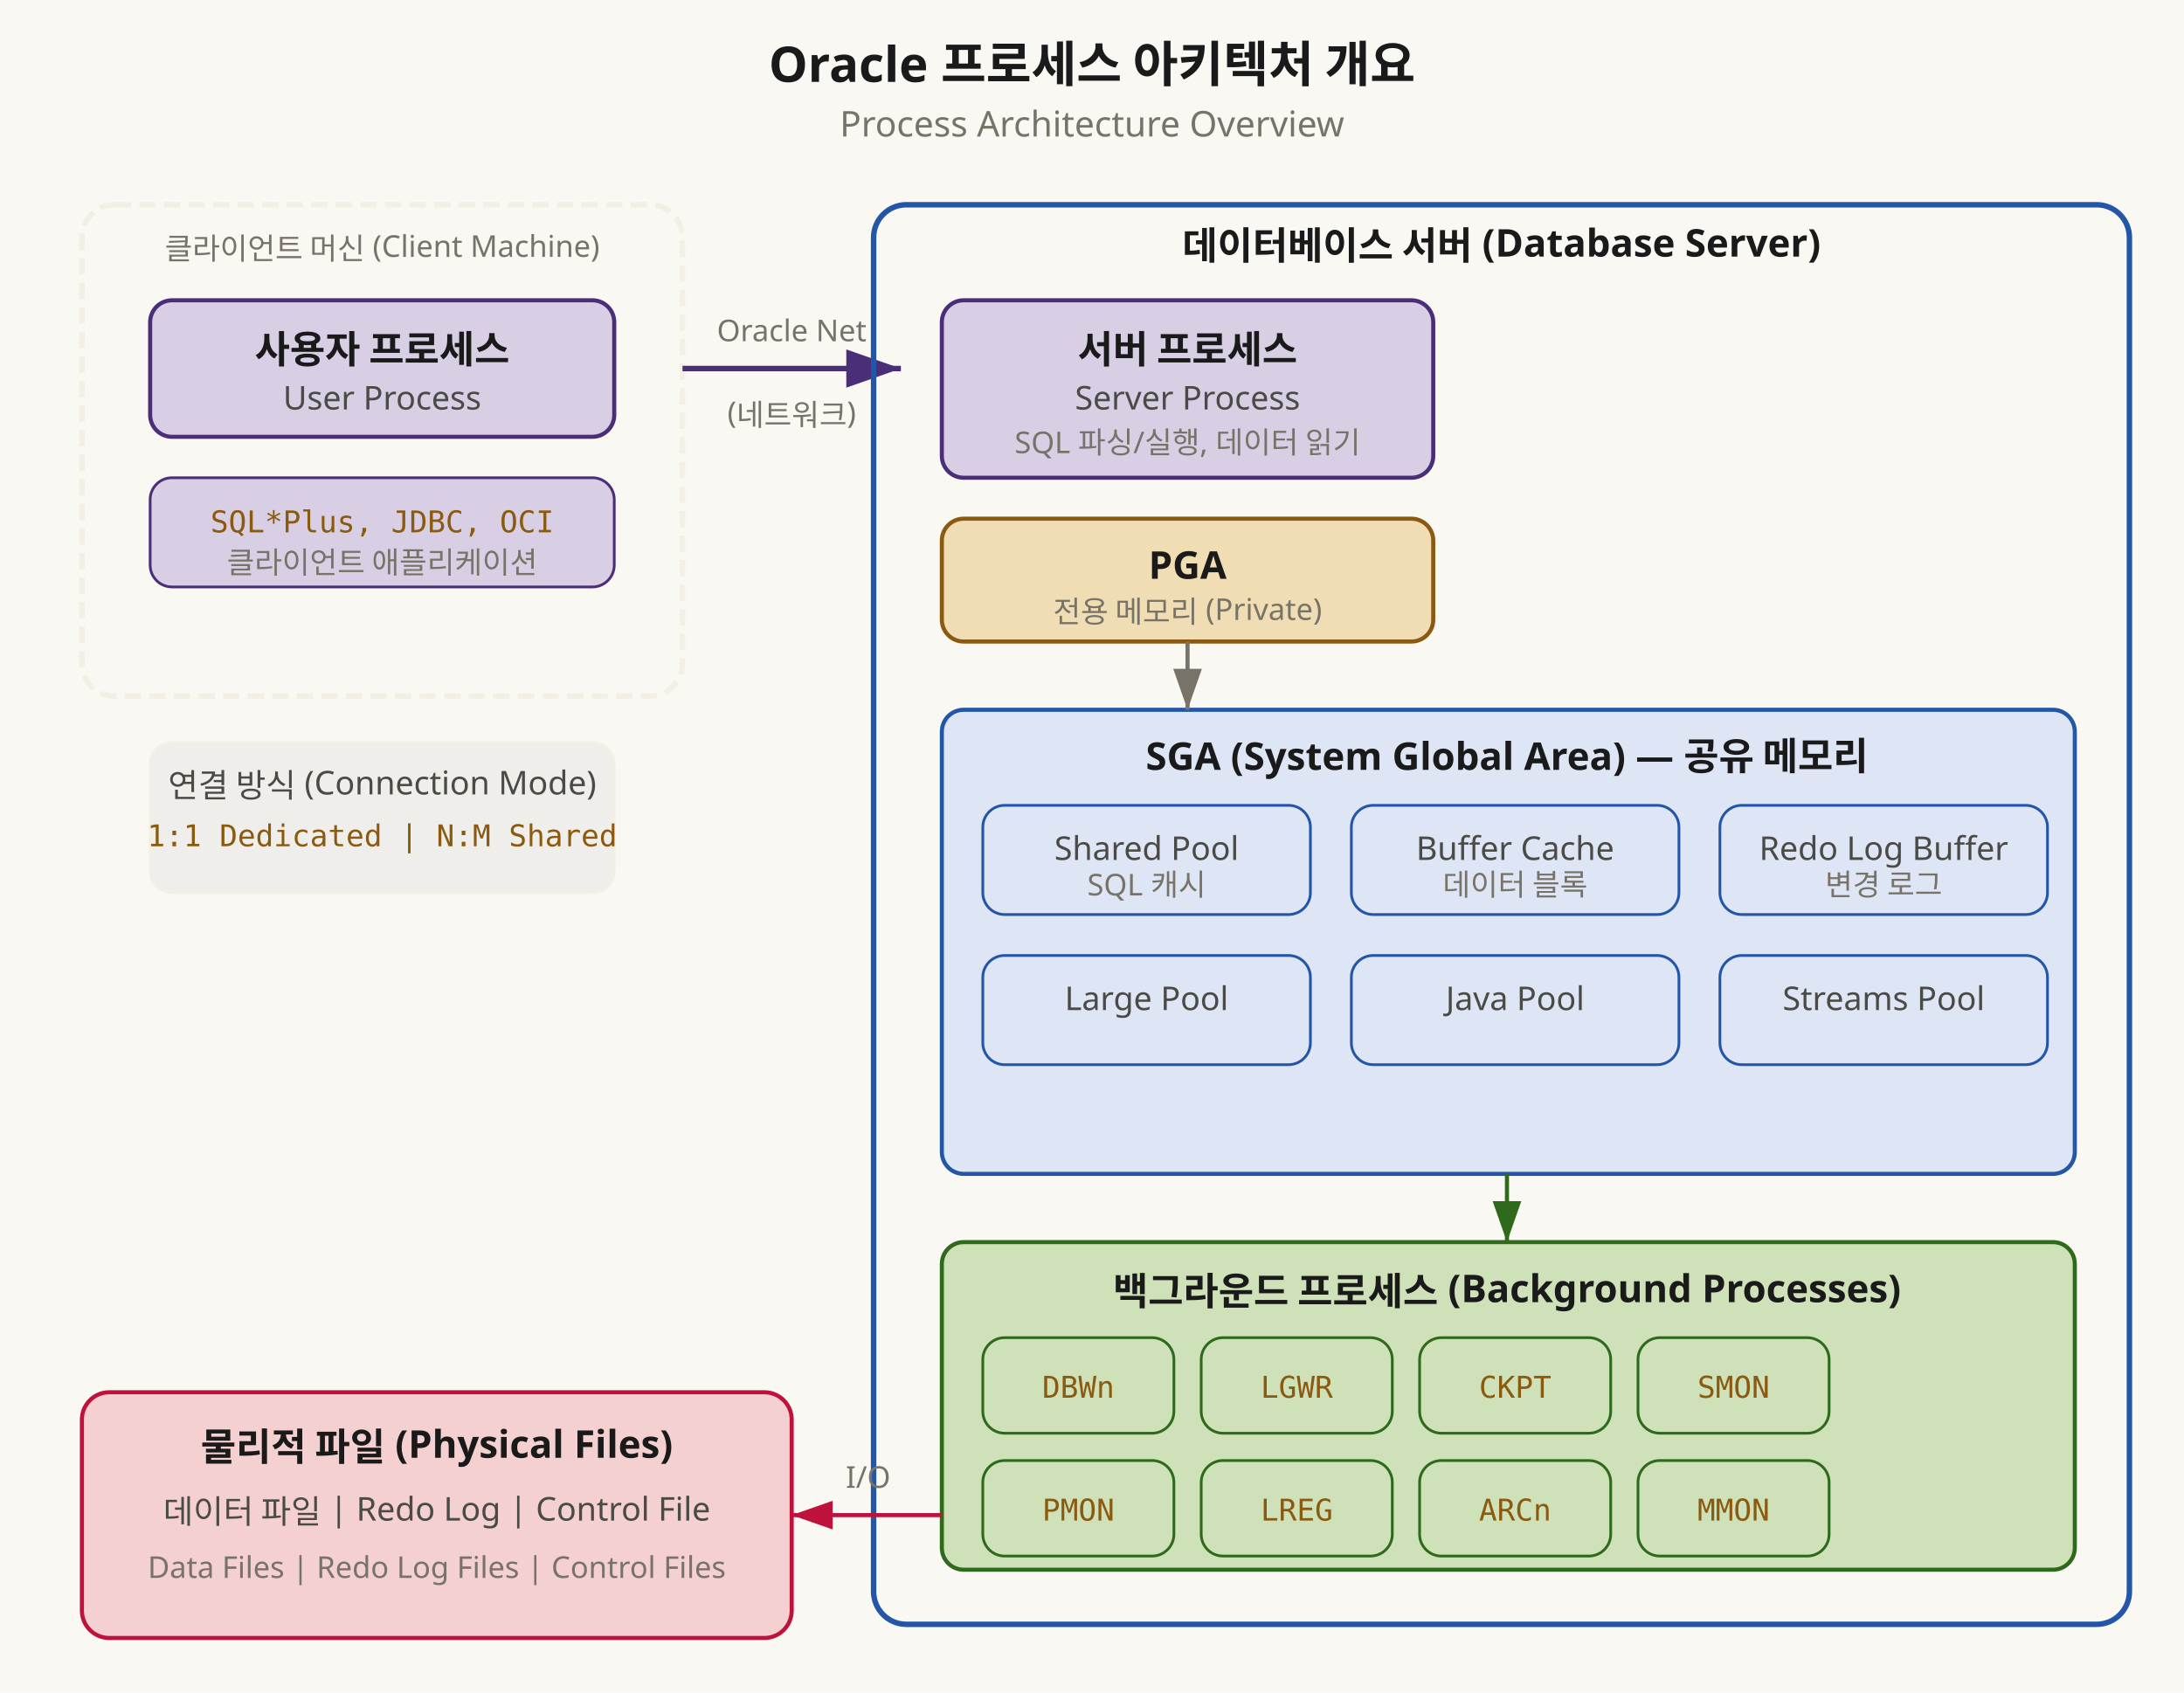
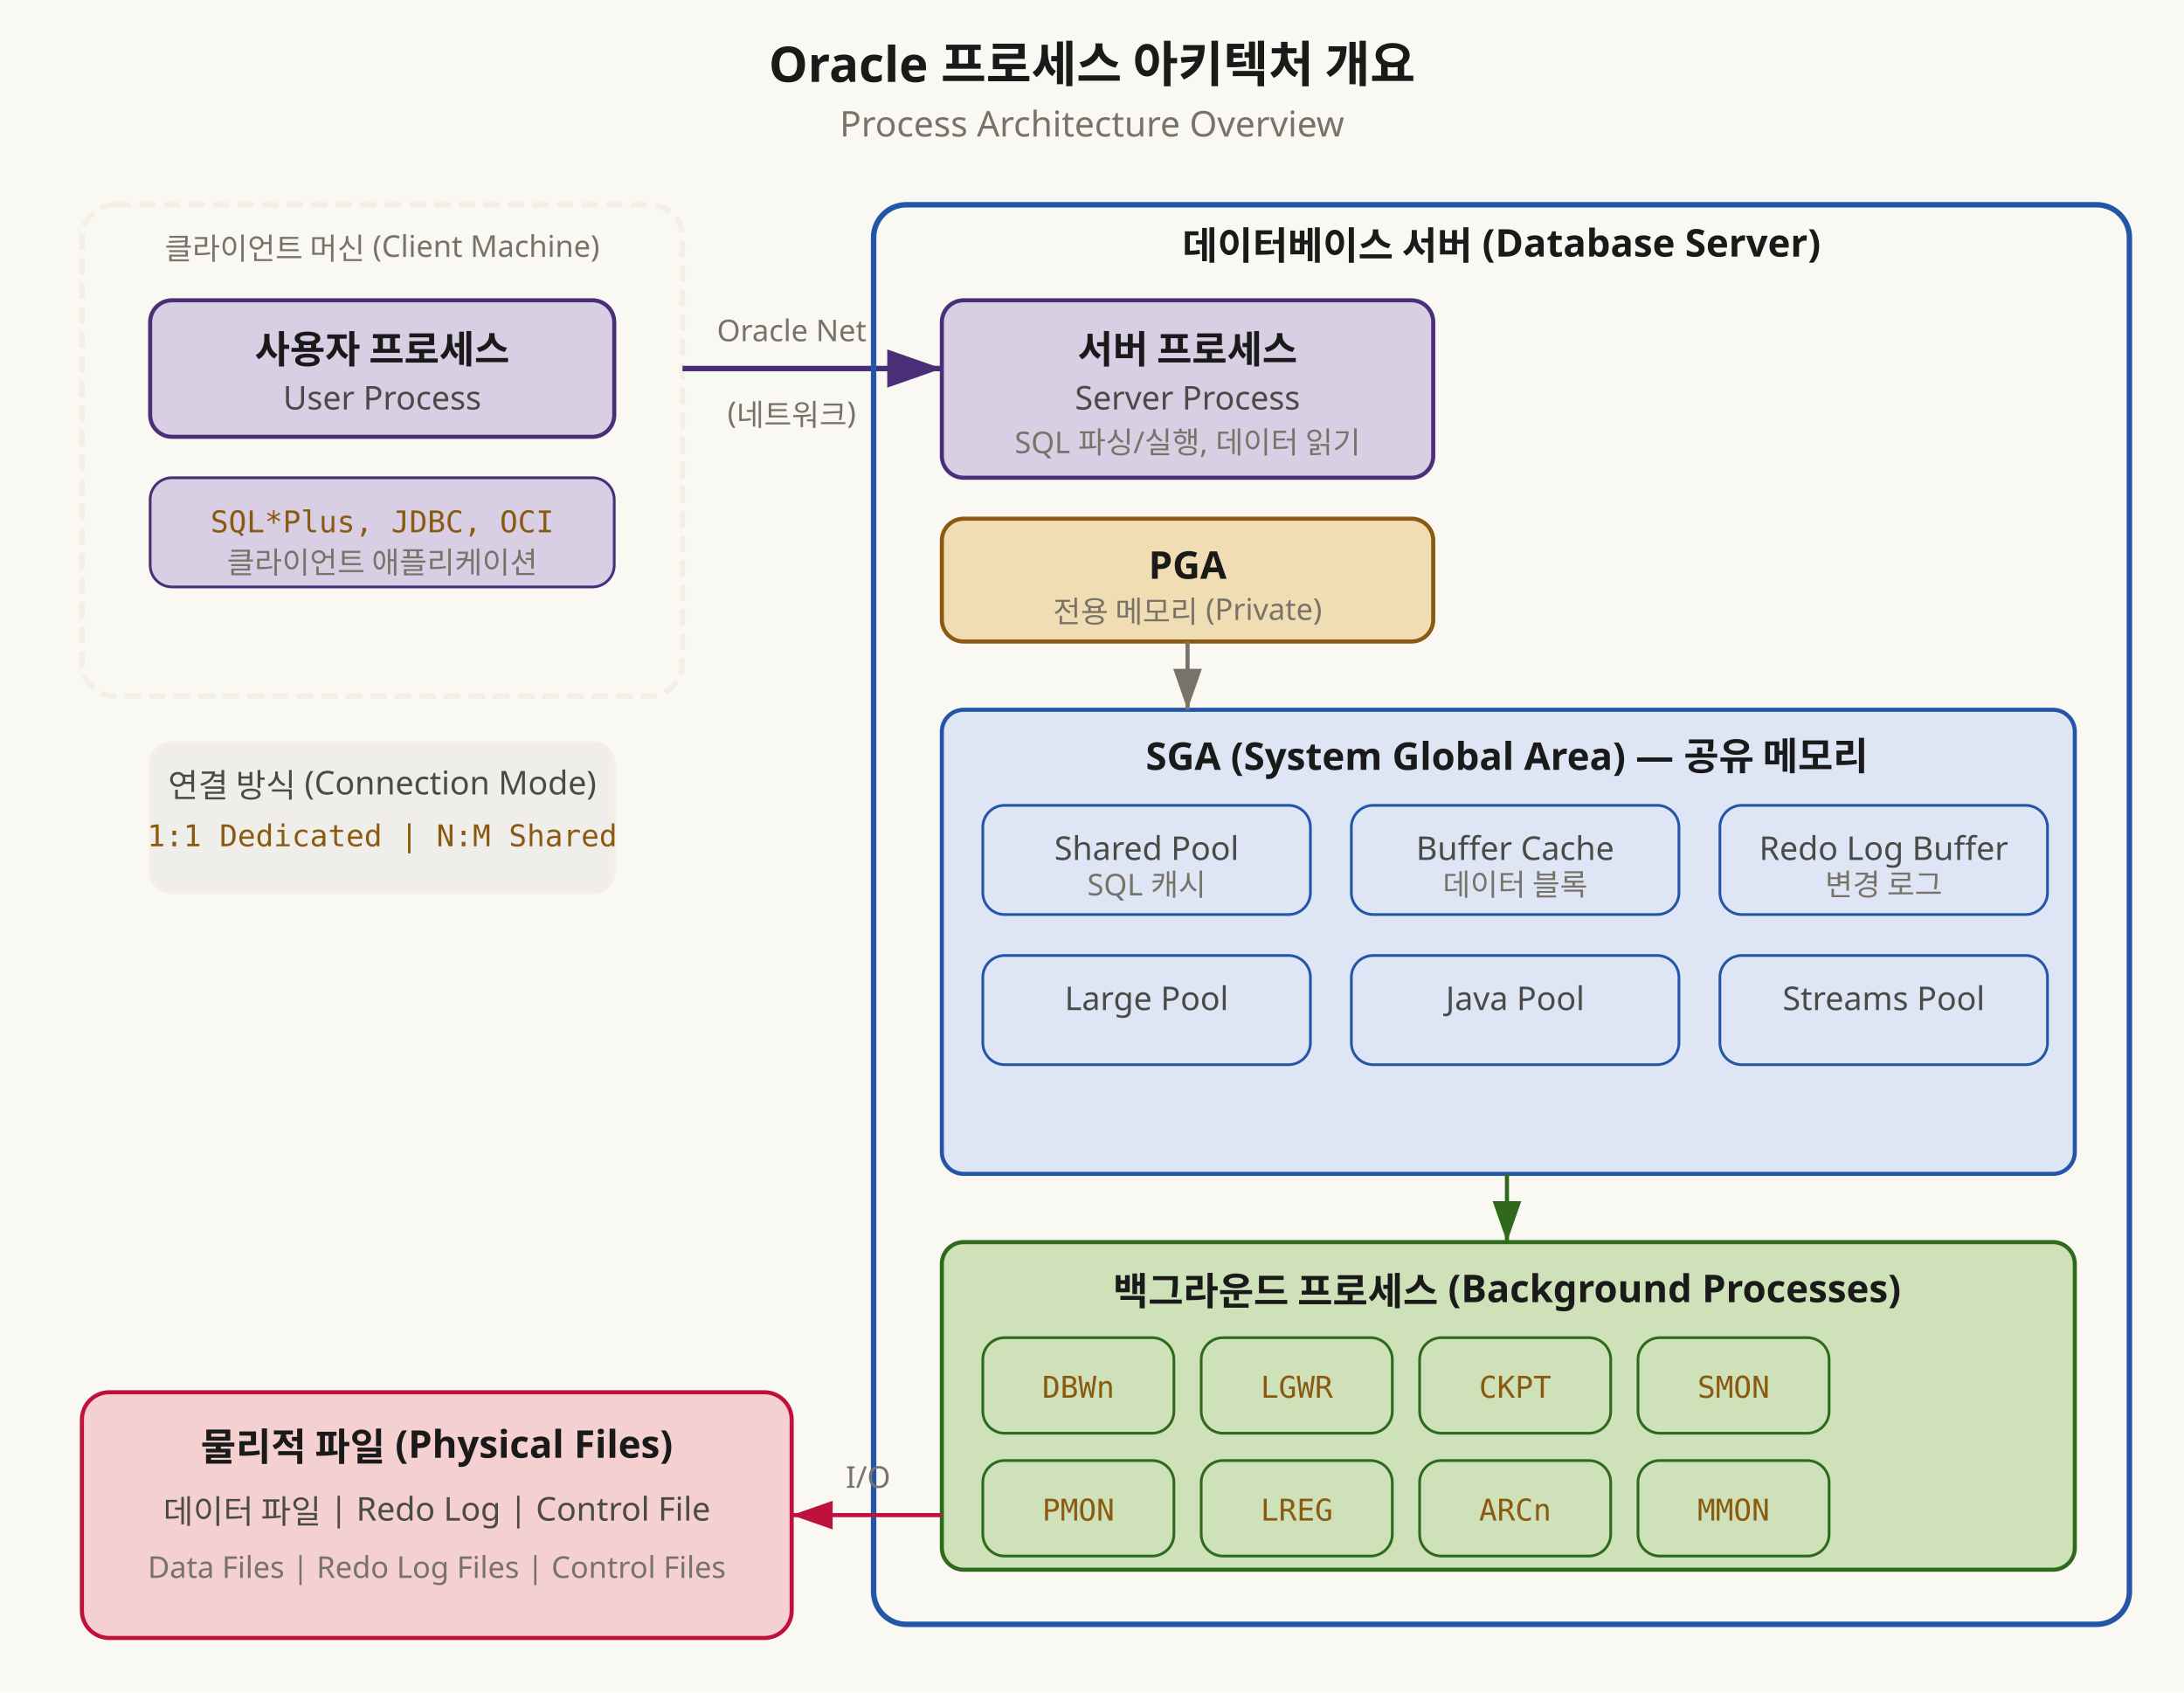
<svg xmlns="http://www.w3.org/2000/svg" viewBox="0 0 800 620">
  <rect x="0" y="0" width="100%" height="100%" fill="#faf8f3" />
  <style>
    text { font-family: 'Pretendard', 'Segoe UI', sans-serif; fill: #1a1a1a; }
    .title { font-size: 18px; font-weight: 700; }
    .subtitle { font-size: 13px; fill: #787368; }
    .label { font-size: 14px; font-weight: 600; }
    .sublabel { font-size: 12px; fill: #4a4a46; }
    .code { font-family: 'Consolas', monospace; font-size: 11px; fill: #8a5a10; }
    .small { font-size: 11px; fill: #787368; }
    .box { rx: 8; ry: 8; }
  </style>
  <text x="400" y="30" text-anchor="middle" class="title">Oracle 프로세스 아키텍처 개요</text>
  <text x="400" y="50" text-anchor="middle" class="subtitle">Process Architecture Overview</text>
  <rect x="30" y="75" width="220" height="180" rx="12" ry="12" fill="none" stroke="#f3efe4" stroke-width="2" stroke-dasharray="6,3" />
  <text x="140" y="95" text-anchor="middle" class="small">클라이언트 머신 (Client Machine)</text>
  <rect x="55" y="110" width="170" height="50" class="box" fill="#d8cfe5" stroke="#4a2e78" stroke-width="1.5" />
  <text x="140" y="133" text-anchor="middle" class="label" fill="#4a2e78">사용자 프로세스</text>
  <text x="140" y="150" text-anchor="middle" class="sublabel">User Process</text>
  <rect x="55" y="175" width="170" height="40" class="box" fill="#d8cfe5" stroke="#4a2e78" stroke-width="1" />
  <text x="140" y="195" text-anchor="middle" class="code">SQL*Plus, JDBC, OCI</text>
  <text x="140" y="210" text-anchor="middle" class="small">클라이언트 애플리케이션</text>
-   <line x1="250" y1="135" x2="330" y2="135" stroke="#4a2e78" stroke-width="2" marker-end="url(#arrowPurple)" />
+   <line x1="250" y1="135" x2="345" y2="135" stroke="#4a2e78" stroke-width="2" marker-end="url(#arrowPurple)" />
  <text x="290" y="125" text-anchor="middle" class="small">Oracle Net</text>
  <text x="290" y="155" text-anchor="middle" class="small">(네트워크)</text>
  <rect x="320" y="75" width="460" height="520" rx="12" ry="12" fill="none" stroke="#2456a8" stroke-width="2" />
  <text x="550" y="95" text-anchor="middle" class="label" fill="#2456a8">데이터베이스 서버 (Database Server)</text>
  <rect x="345" y="110" width="180" height="65" class="box" fill="#d8cfe5" stroke="#4a2e78" stroke-width="1.5" />
  <text x="435" y="133" text-anchor="middle" class="label" fill="#4a2e78">서버 프로세스</text>
  <text x="435" y="150" text-anchor="middle" class="sublabel">Server Process</text>
  <text x="435" y="166" text-anchor="middle" class="small">SQL 파싱/실행, 데이터 읽기</text>
  <rect x="345" y="190" width="180" height="45" class="box" fill="#f0ddb3" stroke="#8a5a10" stroke-width="1.5" />
  <text x="435" y="212" text-anchor="middle" class="label" fill="#8a5a10">PGA</text>
  <text x="435" y="228" text-anchor="middle" class="small">전용 메모리 (Private)</text>
  <rect x="345" y="260" width="415" height="170" class="box" fill="#dee5f5" stroke="#2456a8" stroke-width="1.5" />
  <text x="552" y="282" text-anchor="middle" class="label" fill="#2456a8">SGA (System Global Area) — 공유 메모리</text>
  <rect x="360" y="295" width="120" height="40" class="box" fill="#dee5f5" stroke="#2456a8" stroke-width="1" />
  <text x="420" y="315" text-anchor="middle" class="sublabel">Shared Pool</text>
  <text x="420" y="328" text-anchor="middle" class="small">SQL 캐시</text>
  <rect x="495" y="295" width="120" height="40" class="box" fill="#dee5f5" stroke="#2456a8" stroke-width="1" />
  <text x="555" y="315" text-anchor="middle" class="sublabel">Buffer Cache</text>
  <text x="555" y="328" text-anchor="middle" class="small">데이터 블록</text>
  <rect x="630" y="295" width="120" height="40" class="box" fill="#dee5f5" stroke="#2456a8" stroke-width="1" />
  <text x="690" y="315" text-anchor="middle" class="sublabel">Redo Log Buffer</text>
  <text x="690" y="328" text-anchor="middle" class="small">변경 로그</text>
  <rect x="360" y="350" width="120" height="40" class="box" fill="#dee5f5" stroke="#2456a8" stroke-width="1" />
  <text x="420" y="370" text-anchor="middle" class="sublabel">Large Pool</text>
  <rect x="495" y="350" width="120" height="40" class="box" fill="#dee5f5" stroke="#2456a8" stroke-width="1" />
  <text x="555" y="370" text-anchor="middle" class="sublabel">Java Pool</text>
  <rect x="630" y="350" width="120" height="40" class="box" fill="#dee5f5" stroke="#2456a8" stroke-width="1" />
  <text x="690" y="370" text-anchor="middle" class="sublabel">Streams Pool</text>
  <rect x="345" y="455" width="415" height="120" class="box" fill="#cfe1b8" stroke="#2f6a1c" stroke-width="1.5" />
  <text x="552" y="478" text-anchor="middle" class="label" fill="#2f6a1c">백그라운드 프로세스 (Background Processes)</text>
  <rect x="360" y="490" width="70" height="35" class="box" fill="#cfe1b8" stroke="#2f6a1c" stroke-width="1" />
  <text x="395" y="512" text-anchor="middle" class="code">DBWn</text>
  <rect x="440" y="490" width="70" height="35" class="box" fill="#cfe1b8" stroke="#2f6a1c" stroke-width="1" />
  <text x="475" y="512" text-anchor="middle" class="code">LGWR</text>
  <rect x="520" y="490" width="70" height="35" class="box" fill="#cfe1b8" stroke="#2f6a1c" stroke-width="1" />
  <text x="555" y="512" text-anchor="middle" class="code">CKPT</text>
  <rect x="600" y="490" width="70" height="35" class="box" fill="#cfe1b8" stroke="#2f6a1c" stroke-width="1" />
  <text x="635" y="512" text-anchor="middle" class="code">SMON</text>
  <rect x="360" y="535" width="70" height="35" class="box" fill="#cfe1b8" stroke="#2f6a1c" stroke-width="1" />
  <text x="395" y="557" text-anchor="middle" class="code">PMON</text>
  <rect x="440" y="535" width="70" height="35" class="box" fill="#cfe1b8" stroke="#2f6a1c" stroke-width="1" />
  <text x="475" y="557" text-anchor="middle" class="code">LREG</text>
  <rect x="520" y="535" width="70" height="35" class="box" fill="#cfe1b8" stroke="#2f6a1c" stroke-width="1" />
  <text x="555" y="557" text-anchor="middle" class="code">ARCn</text>
  <rect x="600" y="535" width="70" height="35" class="box" fill="#cfe1b8" stroke="#2f6a1c" stroke-width="1" />
  <text x="635" y="557" text-anchor="middle" class="code">MMON</text>
  <line x1="435" y1="235" x2="435" y2="260" stroke="#787368" stroke-width="1.5" marker-end="url(#arrowGray)" />
  <line x1="552" y1="430" x2="552" y2="455" stroke="#2f6a1c" stroke-width="1.5" marker-end="url(#arrowGreen)" />
  <rect x="30" y="510" width="260" height="90" rx="10" ry="10" fill="#f5d0d0" stroke="#be123c" stroke-width="1.5" />
  <text x="160" y="535" text-anchor="middle" class="label" fill="#be123c">물리적 파일 (Physical Files)</text>
  <text x="160" y="558" text-anchor="middle" class="sublabel">데이터 파일 | Redo Log | Control File</text>
  <text x="160" y="578" text-anchor="middle" class="small">Data Files | Redo Log Files | Control Files</text>
  <line x1="345" y1="555" x2="290" y2="555" stroke="#be123c" stroke-width="1.5" marker-end="url(#arrowRed)" />
  <text x="318" y="545" text-anchor="middle" class="small">I/O</text>
  <rect x="55" y="272" width="170" height="55" class="box" fill="rgba(42,42,42,0.05)" stroke="#f3efe4" stroke-width="1" />
  <text x="140" y="292" text-anchor="middle" class="sublabel">연결 방식 (Connection Mode)</text>
  <text x="140" y="310" text-anchor="middle" class="code">1:1 Dedicated | N:M Shared</text>
  <defs>
    <marker id="arrowPurple" markerWidth="10" markerHeight="7" refX="10" refY="3.5" orient="auto">
      <polygon points="0 0, 10 3.5, 0 7" fill="#4a2e78" />
    </marker>
    <marker id="arrowGray" markerWidth="10" markerHeight="7" refX="10" refY="3.5" orient="auto">
      <polygon points="0 0, 10 3.5, 0 7" fill="#787368" />
    </marker>
    <marker id="arrowGreen" markerWidth="10" markerHeight="7" refX="10" refY="3.5" orient="auto">
      <polygon points="0 0, 10 3.5, 0 7" fill="#2f6a1c" />
    </marker>
    <marker id="arrowRed" markerWidth="10" markerHeight="7" refX="10" refY="3.5" orient="auto">
      <polygon points="0 0, 10 3.5, 0 7" fill="#be123c" />
    </marker>
  </defs>
</svg>
